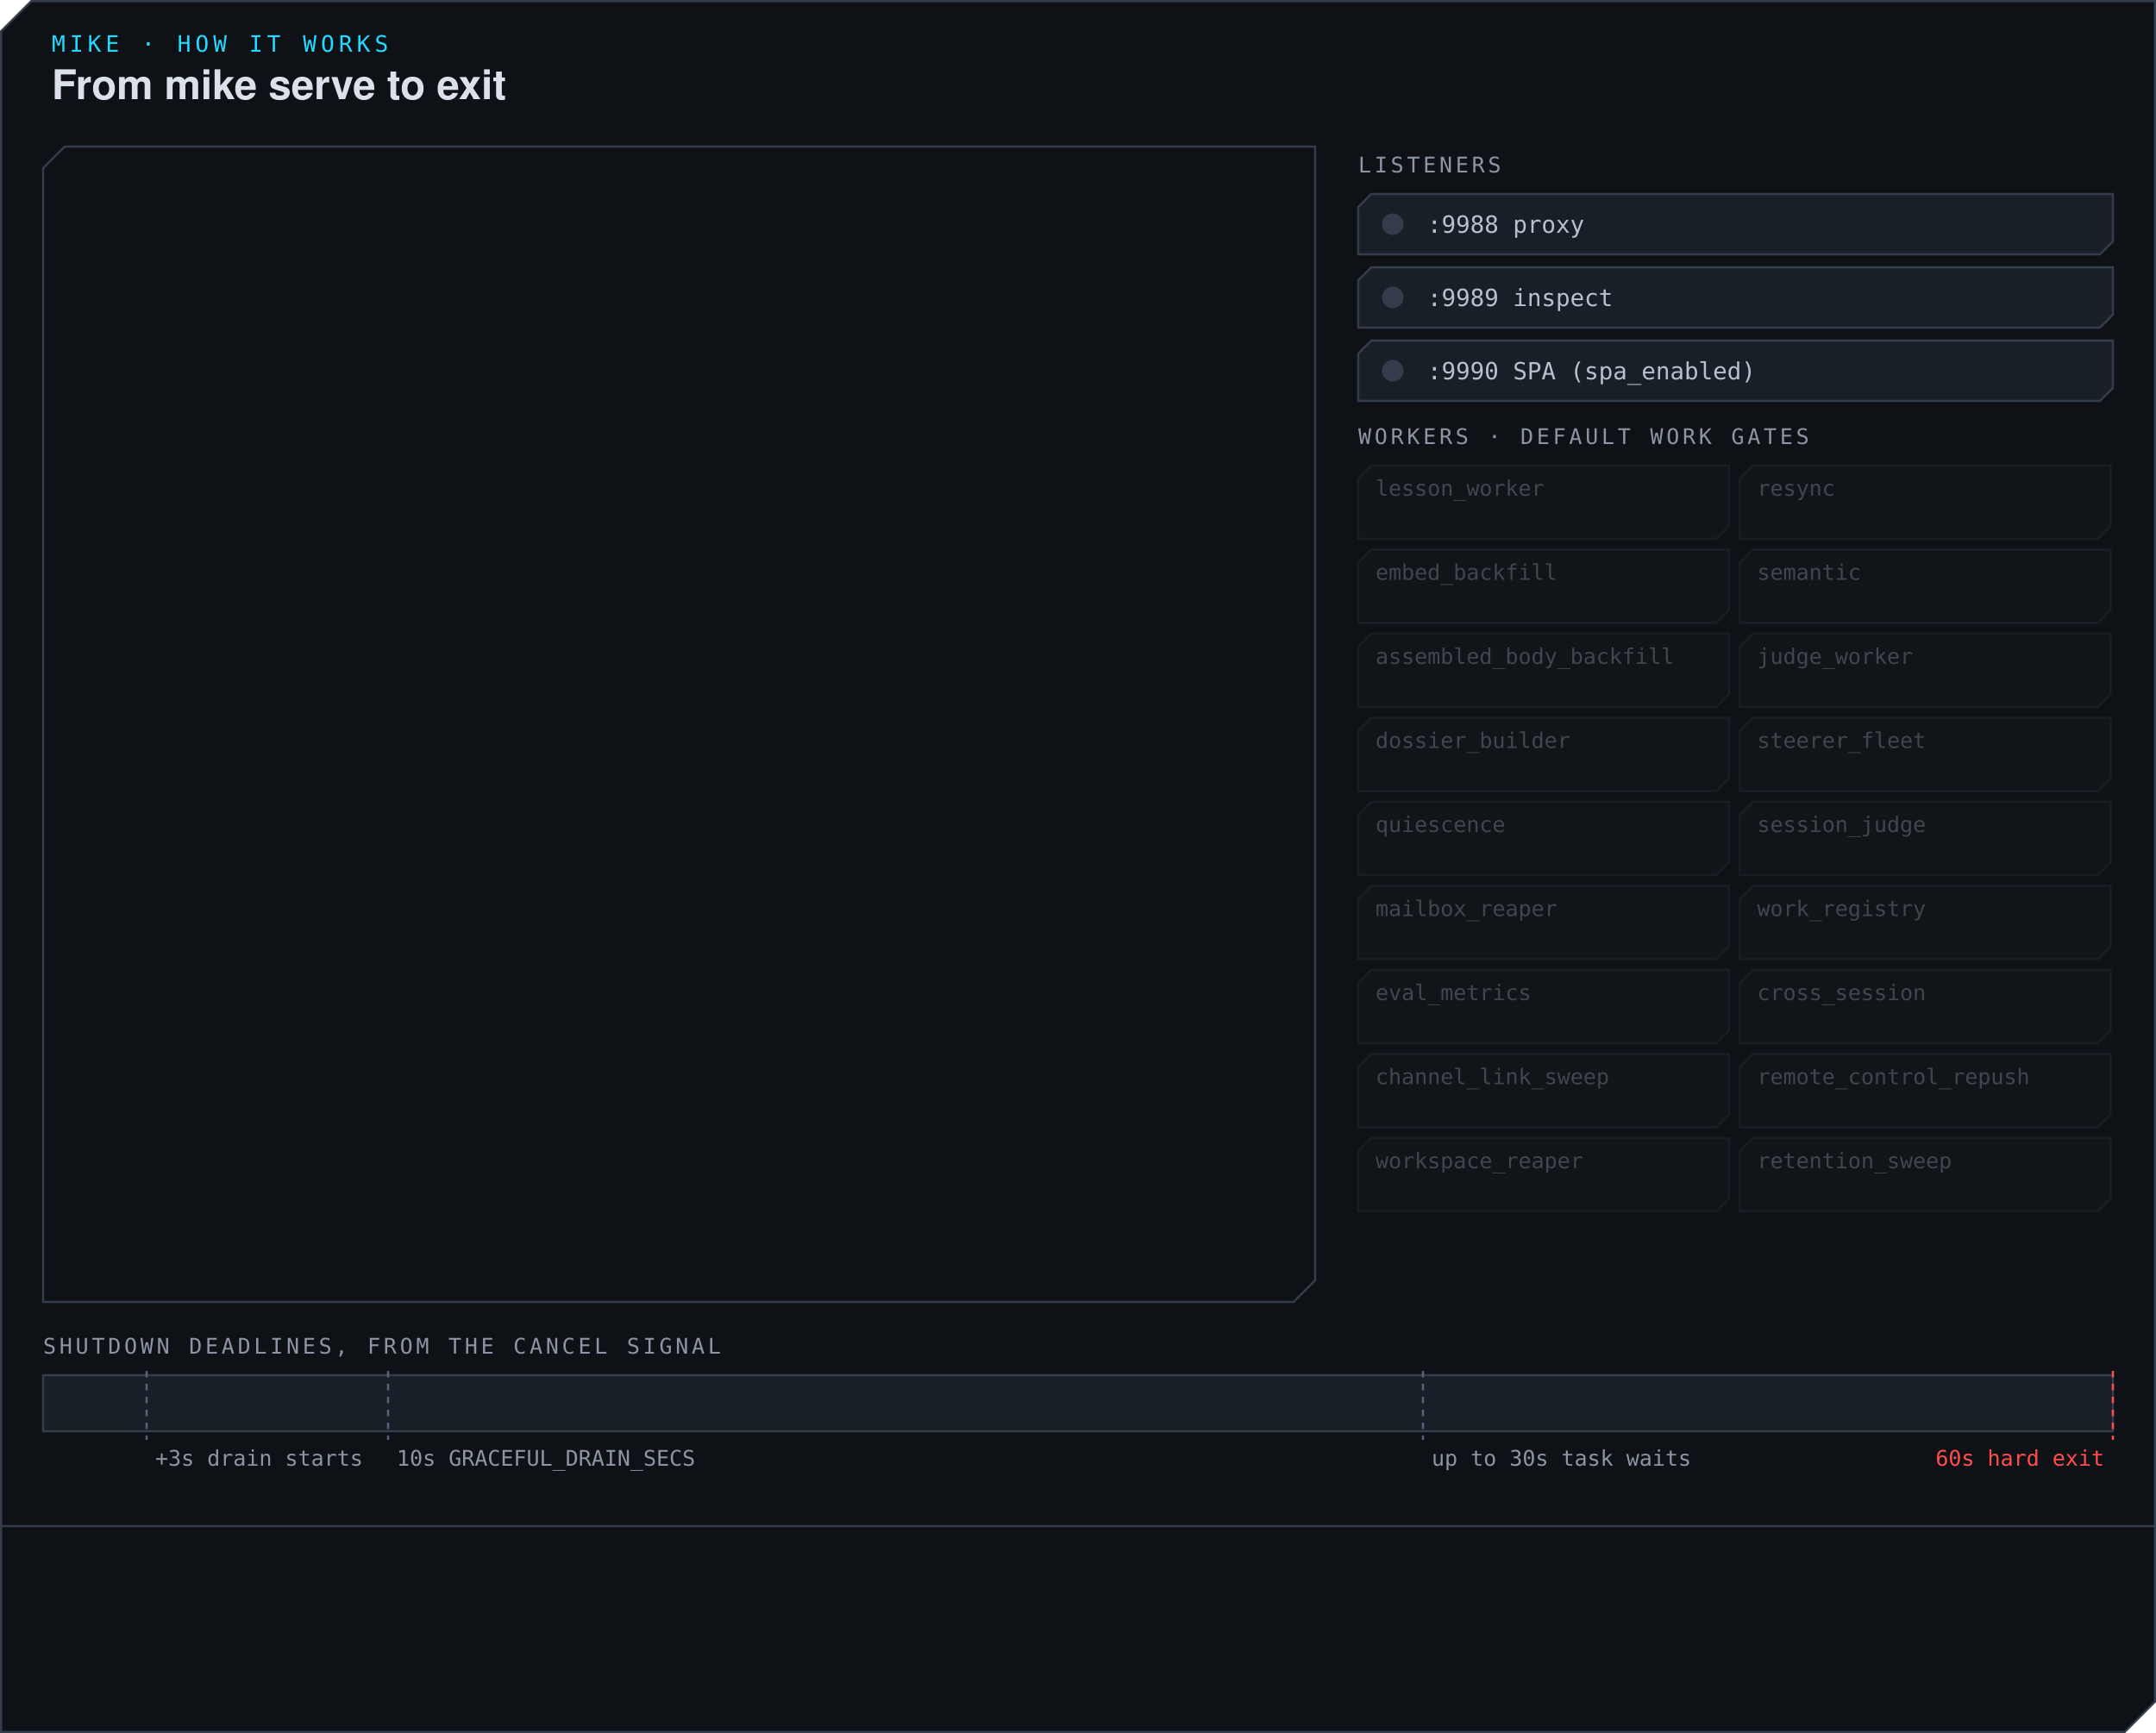
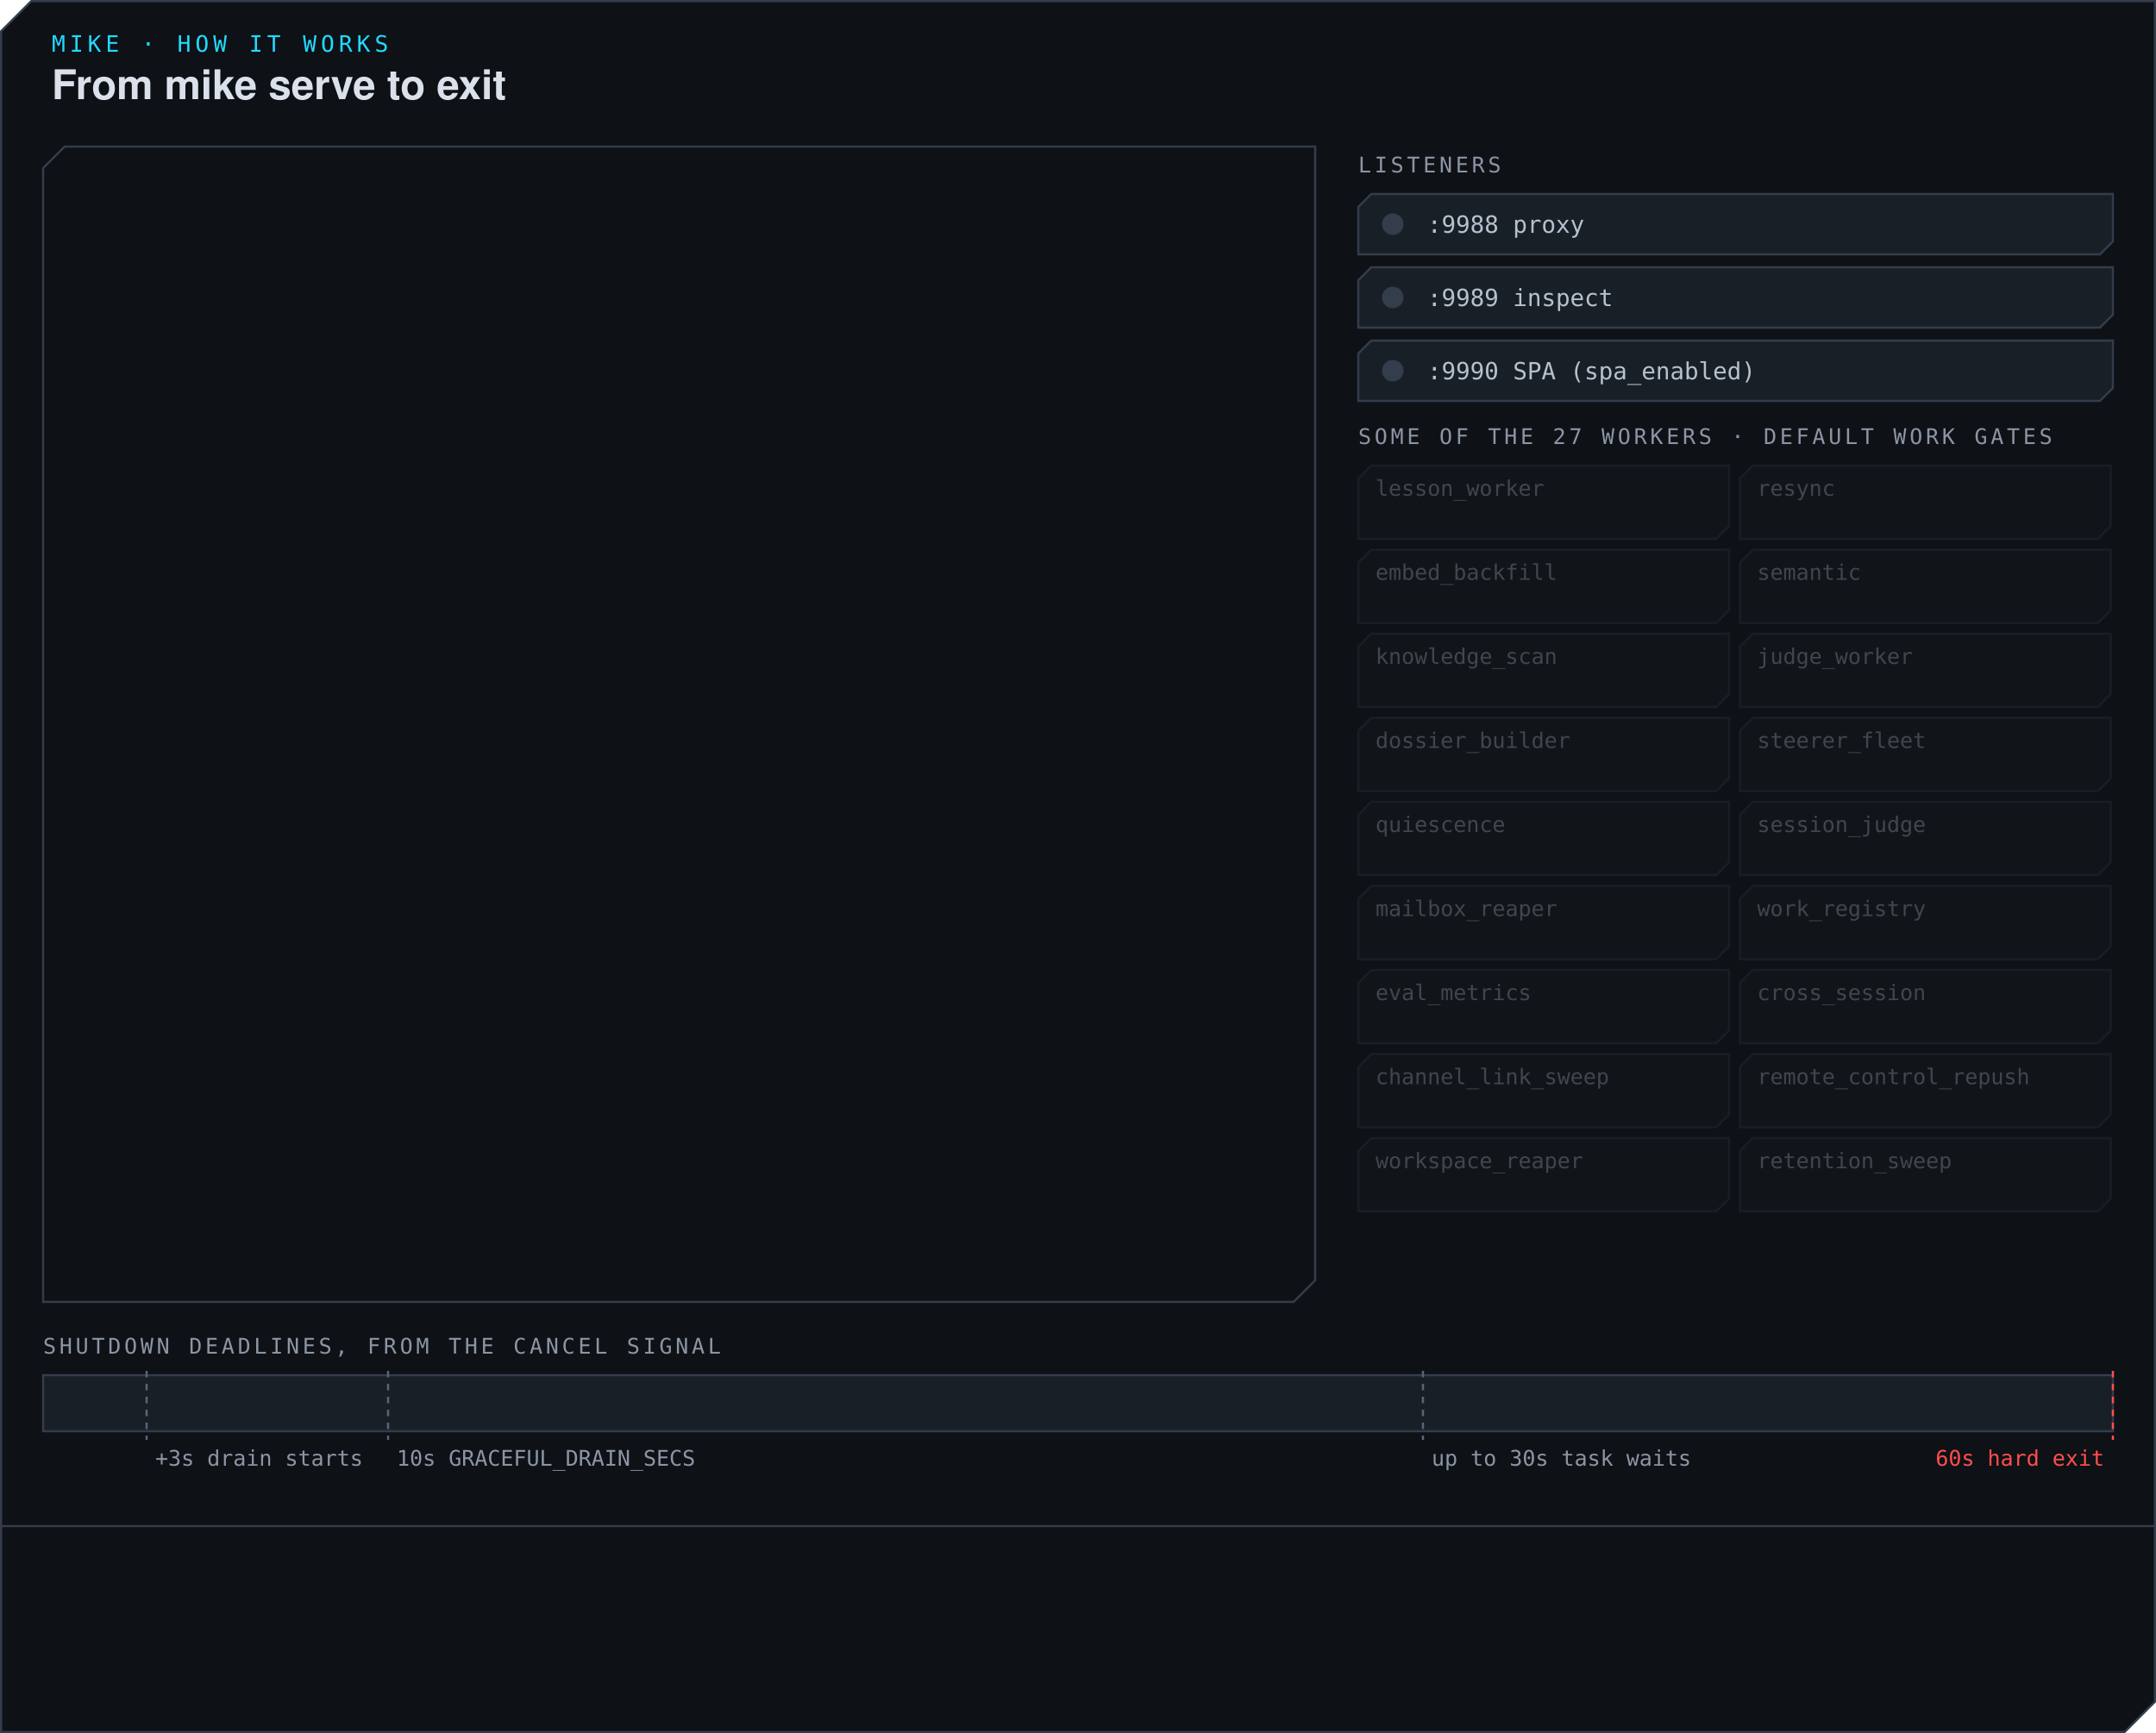
<svg xmlns="http://www.w3.org/2000/svg" viewBox="0 0 1000 804" width="1000" height="804" role="img" aria-labelledby="t d">
  <style>
text { font-family: 'JetBrains Mono', ui-monospace, SFMono-Regular, Menlo, Consolas, monospace; }
.nl { font-size: 13px; font-weight: 600; }
.ns { font-size: 10.5px; }
.pl { font-size: 11px; font-weight: 600; paint-order: stroke; stroke: #0e1116; stroke-width: 4px; stroke-linejoin: round; }
.wl { font-size: 10.5px; fill: #b6c1cf; paint-order: stroke; stroke: #0e1116; stroke-width: 4px; }
.eb { font-size: 10.5px; letter-spacing: 2px; fill: #22d9ff; }
.hd { font-family: 'Syne', 'Avenir Next', 'Segoe UI', Helvetica, Arial, sans-serif; font-size: 19px; font-weight: 700; fill: #dae1ea; }
.cn { font-size: 11px; fill: #22d9ff; }
.ct { font-size: 13.5px; font-weight: 700; fill: #dae1ea; }
.cx { font-size: 12px; fill: #b6c1cf; }
.sm { font-size: 11px; fill: #b6c1cf; }
.xs { font-size: 10px; fill: #8b95a4; }
.wire { fill: none; stroke: #57657a; stroke-width: 1.4; stroke-dasharray: 3 5; opacity: 0.6; }
.live { fill: none; stroke-width: 2; stroke-dasharray: 7 6; animation: march 0.5s linear infinite; }
.live.rev { animation-direction: reverse; }
.lit { fill: none; stroke-width: 1.5; }
.glow { filter: drop-shadow(0 0 6px currentColor); }
@keyframes march { to { stroke-dashoffset: -13; } }
</style>
  <path d="M14.5,0.5 H999.5 V789.5 L985.5,803.5 H0.5 V14.5 Z" fill="#0e1116" stroke="#333d4b" />
  <text x="24" y="24" class="eb">MIKE · HOW IT WORKS</text>
  <text x="24" y="46" class="hd">From mike serve to exit</text>
  <g transform="translate(0,58)">
    <path d="M30,10 H610 V536 L600,546 H20 V20 Z" fill="#0e1116" stroke="#333d4b" />
    <g opacity="0">
      <animate attributeName="opacity" dur="32.4s" repeatCount="indefinite" values="0;0;1;1;0;0" keyTimes="0;0.023;0.026;0.986;0.989;1" />
      <text x="34" y="32" class="xs" style="fill:#57657a">›</text>
-       <text x="48" y="32" class="xs" style="fill:#5fe0a0">load_dotenv_preserving_db_url()<tspan dx="8" style="fill:#8b95a4">first statement in main(), ahead of clap</tspan>
+       <text x="48" y="32" class="xs" style="fill:#5fe0a0">main()<tspan dx="8" style="fill:#8b95a4">--version · --build-info · fleet hooks · umask 0o077</tspan>
      </text>
    </g>
    <g opacity="0">
      <animate attributeName="opacity" dur="32.4s" repeatCount="indefinite" values="0;0;1;1;0;0" keyTimes="0;0.073;0.075;0.986;0.989;1" />
      <text x="34" y="47" class="xs" style="fill:#57657a">›</text>
      <text x="48" y="47" class="xs" style="fill:#5fe0a0">Cli::parse()<tspan dx="8" style="fill:#8b95a4">→ serve</tspan>
      </text>
    </g>
    <g opacity="0">
      <animate attributeName="opacity" dur="32.4s" repeatCount="indefinite" values="0;0;1;1;0;0" keyTimes="0;0.082;0.085;0.986;0.989;1" />
      <text x="34" y="62" class="xs" style="fill:#57657a">›</text>
      <text x="48" y="62" class="xs" style="fill:#8b95a4">bare mike: TTY → TUI · no TTY → serve</text>
    </g>
    <g opacity="0">
      <animate attributeName="opacity" dur="32.4s" repeatCount="indefinite" values="0;0;1;1;0;0" keyTimes="0;0.092;0.095;0.986;0.989;1" />
      <text x="34" y="77" class="xs" style="fill:#57657a">›</text>
      <text x="48" y="77" class="xs" style="fill:#8b95a4">spawn · claude · print-config → short-circuit</text>
    </g>
    <g opacity="0">
      <animate attributeName="opacity" dur="32.4s" repeatCount="indefinite" values="0;0;1;1;0;0" keyTimes="0;0.14;0.143;0.986;0.989;1" />
      <text x="34" y="92" class="xs" style="fill:#57657a">›</text>
-       <text x="48" y="92" class="xs" style="fill:#5fe0a0">config::load<tspan dx="8" style="fill:#8b95a4">defaults &lt; MIKE_* env &lt; CLI flags</tspan>
+       <text x="48" y="92" class="xs" style="fill:#5fe0a0">config::load<tspan dx="8" style="fill:#8b95a4">defaults &lt; config file &lt; MIKE_* env &lt; CLI</tspan>
      </text>
    </g>
    <g opacity="0">
      <animate attributeName="opacity" dur="32.4s" repeatCount="indefinite" values="0;0;1;1;0;0" keyTimes="0;0.15;0.153;0.986;0.989;1" />
      <text x="34" y="107" class="xs" style="fill:#57657a">›</text>
      <text x="48" y="107" class="xs" style="fill:#5fe0a0">init_tracing_and_log_startup<tspan dx="8" style="fill:#8b95a4">json | pretty · OTel · daily file</tspan>
      </text>
    </g>
    <g opacity="0">
      <animate attributeName="opacity" dur="32.4s" repeatCount="indefinite" values="0;0;1;1;0;0" keyTimes="0;0.202;0.205;0.986;0.989;1" />
      <text x="34" y="122" class="xs" style="fill:#57657a">›</text>
      <text x="48" y="122" class="xs" style="fill:#5fe0a0">AppState::new<tspan dx="8" style="fill:#8b95a4">pg pool · store · channels · CancellationToken</tspan>
      </text>
    </g>
    <g opacity="0">
      <animate attributeName="opacity" dur="32.4s" repeatCount="indefinite" values="0;0;1;1;0;0" keyTimes="0;0.252;0.254;0.986;0.989;1" />
      <text x="34" y="137" class="xs" style="fill:#57657a">›</text>
      <text x="48" y="137" class="xs" style="fill:#5fe0a0">run_crash_recovery<tspan dx="8" style="fill:#8b95a4">close stale Pending rows</tspan>
      </text>
    </g>
    <g opacity="0">
      <animate attributeName="opacity" dur="32.4s" repeatCount="indefinite" values="0;0;1;1;0;0" keyTimes="0;0.261;0.264;0.986;0.989;1" />
      <text x="34" y="152" class="xs" style="fill:#57657a">›</text>
      <text x="48" y="152" class="xs" style="fill:#5fe0a0">record_build_identity<tspan dx="8" style="fill:#8b95a4">build + code defaults</tspan>
      </text>
    </g>
    <g opacity="0">
      <animate attributeName="opacity" dur="32.4s" repeatCount="indefinite" values="0;0;1;1;0;0" keyTimes="0;0.271;0.274;0.986;0.989;1" />
      <text x="34" y="167" class="xs" style="fill:#57657a">›</text>
      <text x="48" y="167" class="xs" style="fill:#5fe0a0">spawn_bundle_retry<tspan dx="8" style="fill:#8b95a4">when publisher is present</tspan>
      </text>
    </g>
    <g opacity="0">
      <animate attributeName="opacity" dur="32.4s" repeatCount="indefinite" values="0;0;1;1;0;0" keyTimes="0;0.281;0.284;0.986;0.989;1" />
      <text x="34" y="182" class="xs" style="fill:#57657a">›</text>
      <text x="48" y="182" class="xs" style="fill:#5fe0a0">run_startup_session_sweep<tspan dx="8" style="fill:#ffc933">skipped: sweep_at_startup = false</tspan>
      </text>
    </g>
    <g opacity="0">
      <animate attributeName="opacity" dur="32.4s" repeatCount="indefinite" values="0;0;1;1;0;0" keyTimes="0;0.291;0.294;0.986;0.989;1" />
      <text x="34" y="197" class="xs" style="fill:#57657a">›</text>
      <text x="48" y="197" class="xs" style="fill:#5fe0a0">run_mailbox_reload<tspan dx="8" style="fill:#8b95a4">mailbox → reminder queue</tspan>
      </text>
    </g>
    <g opacity="0">
      <animate attributeName="opacity" dur="32.4s" repeatCount="indefinite" values="0;0;1;1;0;0" keyTimes="0;0.301;0.303;0.986;0.989;1" />
      <text x="34" y="212" class="xs" style="fill:#57657a">›</text>
      <text x="48" y="212" class="xs" style="fill:#5fe0a0">run_composable_session_warmup<tspan dx="8" style="fill:#8b95a4">warm composable_session_index</tspan>
      </text>
    </g>
    <g opacity="0">
      <animate attributeName="opacity" dur="32.4s" repeatCount="indefinite" values="0;0;1;1;0;0" keyTimes="0;0.311;0.313;0.986;0.989;1" />
      <text x="34" y="227" class="xs" style="fill:#57657a">›</text>
      <text x="48" y="227" class="xs" style="fill:#5fe0a0">emit_startup_banner<tspan dx="8" style="fill:#8b95a4">byte budgets · pool dims</tspan>
      </text>
    </g>
    <g opacity="0">
      <animate attributeName="opacity" dur="32.4s" repeatCount="indefinite" values="0;0;1;1;0;0" keyTimes="0;0.356;0.359;0.986;0.989;1" />
      <text x="34" y="242" class="xs" style="fill:#57657a">›</text>
      <text x="48" y="242" class="xs" style="fill:#5fe0a0">db_listener::spawn_listener<tspan dx="8" style="fill:#8b95a4">LISTEN proxy.row_changed</tspan>
      </text>
    </g>
    <g opacity="0">
      <animate attributeName="opacity" dur="32.4s" repeatCount="indefinite" values="0;0;1;1;0;0" keyTimes="0;0.406;0.408;0.986;0.989;1" />
      <text x="34" y="257" class="xs" style="fill:#57657a">›</text>
-       <text x="48" y="257" class="xs" style="fill:#5fe0a0">spawn_background_workers<tspan dx="8" style="fill:#8b95a4">18 calls; spawn-time or work gates</tspan>
+       <text x="48" y="257" class="xs" style="fill:#5fe0a0">spawn_background_workers<tspan dx="8" style="fill:#8b95a4">27 calls; spawn-time or work gates</tspan>
      </text>
    </g>
    <g opacity="0">
      <animate attributeName="opacity" dur="32.4s" repeatCount="indefinite" values="0;0;1;1;0;0" keyTimes="0;0.517;0.519;0.986;0.989;1" />
      <text x="34" y="272" class="xs" style="fill:#57657a">›</text>
      <text x="48" y="272" class="xs" style="fill:#5fe0a0">spawn_observability_tasks<tspan dx="8" style="fill:#8b95a4">pruner · gauges · 5s ticker · RSS cap</tspan>
      </text>
    </g>
    <g opacity="0">
      <animate attributeName="opacity" dur="32.4s" repeatCount="indefinite" values="0;0;1;1;0;0" keyTimes="0;0.573;0.575;0.986;0.989;1" />
      <text x="34" y="287" class="xs" style="fill:#57657a">›</text>
      <text x="48" y="287" class="xs" style="fill:#5fe0a0">listeners::bind_and_log<tspan dx="8" style="fill:#8b95a4">:9988 · :9989 · :9990</tspan>
      </text>
    </g>
    <g opacity="0">
      <animate attributeName="opacity" dur="32.4s" repeatCount="indefinite" values="0;0;1;1;0;0" keyTimes="0;0.653;0.655;0.986;0.989;1" />
      <text x="34" y="302" class="xs" style="fill:#57657a">›</text>
      <text x="48" y="302" class="xs" style="fill:#5fe0a0">install_signal_handler<tspan dx="8" style="fill:#8b95a4">SIGINT · SIGTERM · SIGHUP</tspan>
      </text>
    </g>
    <g opacity="0">
      <animate attributeName="opacity" dur="32.4s" repeatCount="indefinite" values="0;0;1;1;0;0" keyTimes="0;0.663;0.665;0.986;0.989;1" />
      <text x="34" y="317" class="xs" style="fill:#57657a">›</text>
      <text x="48" y="317" class="xs" style="fill:#5fe0a0">spawn_hard_deadline_backstop<tspan dx="8" style="fill:#8b95a4">SHUTDOWN_HARD_DEADLINE_SECS = 60</tspan>
      </text>
    </g>
    <g opacity="0">
      <animate attributeName="opacity" dur="32.4s" repeatCount="indefinite" values="0;0;1;1;0;0" keyTimes="0;0.715;0.717;0.986;0.989;1" />
      <text x="34" y="332" class="xs" style="fill:#57657a">›</text>
      <text x="48" y="332" class="xs" style="fill:#5fe0a0">serving<tspan dx="8" style="fill:#8b95a4">axum::serve × 2 + SPA future, try_join!</tspan>
      </text>
    </g>
    <g opacity="0">
      <animate attributeName="opacity" dur="32.4s" repeatCount="indefinite" values="0;0;1;1;0;0" keyTimes="0;0.776;0.779;0.986;0.989;1" />
      <text x="34" y="347" class="xs" style="fill:#57657a">›</text>
      <text x="48" y="347" class="xs" style="fill:#ff4d4d">SIGTERM<tspan dx="8" style="fill:#8b95a4">→ cancel token</tspan>
      </text>
    </g>
    <g opacity="0">
      <animate attributeName="opacity" dur="32.4s" repeatCount="indefinite" values="0;0;1;1;0;0" keyTimes="0;0.786;0.789;0.986;0.989;1" />
      <text x="34" y="362" class="xs" style="fill:#57657a">›</text>
      <text x="48" y="362" class="xs" style="fill:#5fe0a0">race_serve_against_drain_deadline<tspan dx="8" style="fill:#8b95a4">+3s shutdown starts · 10s drain deadline</tspan>
      </text>
    </g>
    <g opacity="0">
      <animate attributeName="opacity" dur="32.4s" repeatCount="indefinite" values="0;0;1;1;0;0" keyTimes="0;0.796;0.798;0.986;0.989;1" />
      <text x="34" y="377" class="xs" style="fill:#57657a">›</text>
      <text x="48" y="377" class="xs" style="fill:#5fe0a0">wait_for_observability_tasks<tspan dx="8" style="fill:#8b95a4">≤ 30s each</tspan>
      </text>
    </g>
    <g opacity="0">
      <animate attributeName="opacity" dur="32.4s" repeatCount="indefinite" values="0;0;1;1;0;0" keyTimes="0;0.9;0.902;0.986;0.989;1" />
      <text x="34" y="392" class="xs" style="fill:#57657a">›</text>
      <text x="48" y="392" class="xs" style="fill:#5fe0a0">flush_otel<tspan dx="8" style="fill:#8b95a4">no-op unless otel_endpoint was set</tspan>
      </text>
    </g>
    <g opacity="0">
      <animate attributeName="opacity" dur="32.4s" repeatCount="indefinite" values="0;0;1;1;0;0" keyTimes="0;0.91;0.912;0.986;0.989;1" />
      <text x="34" y="407" class="xs" style="fill:#57657a">›</text>
      <text x="48" y="407" class="xs" style="fill:#5fe0a0">exit 0<tspan dx="8" style="fill:#8b95a4">hard backstop aborted</tspan>
      </text>
    </g>
    <text x="630" y="22" class="xs" style="letter-spacing:1.5px">LISTENERS</text>
    <path d="M636,32 H980 V54 L974,60 H630 V38 Z" fill="#191f26" stroke="#333d4b" />
    <circle cx="646" cy="46" r="5" fill="#333d4b" />
    <circle cx="646" cy="46" r="5" fill="#2ee56b" class="glow" style="color:#2ee56b" opacity="0">
      <animate attributeName="opacity" dur="32.4s" repeatCount="indefinite" values="0;0;1;1;0;0" keyTimes="0;0.577;0.581;0.821;0.825;1" />
    </circle>
    <circle cx="646" cy="46" r="5" fill="#ff4d4d" opacity="0">
      <animate attributeName="opacity" dur="32.4s" repeatCount="indefinite" values="0;0;1;1;0;0" keyTimes="0;0.824;0.828;0.986;0.99;1" />
    </circle>
    <text x="662" y="50" class="sm">:9988 proxy</text>
    <path d="M636,66 H980 V88 L974,94 H630 V72 Z" fill="#191f26" stroke="#333d4b" />
    <circle cx="646" cy="80" r="5" fill="#333d4b" />
    <circle cx="646" cy="80" r="5" fill="#2ee56b" class="glow" style="color:#2ee56b" opacity="0">
      <animate attributeName="opacity" dur="32.4s" repeatCount="indefinite" values="0;0;1;1;0;0" keyTimes="0;0.588;0.592;0.821;0.825;1" />
    </circle>
    <circle cx="646" cy="80" r="5" fill="#ff4d4d" opacity="0">
      <animate attributeName="opacity" dur="32.4s" repeatCount="indefinite" values="0;0;1;1;0;0" keyTimes="0;0.824;0.828;0.986;0.99;1" />
    </circle>
    <text x="662" y="84" class="sm">:9989 inspect</text>
    <path d="M636,100 H980 V122 L974,128 H630 V106 Z" fill="#191f26" stroke="#333d4b" />
    <circle cx="646" cy="114" r="5" fill="#333d4b" />
    <circle cx="646" cy="114" r="5" fill="#2ee56b" class="glow" style="color:#2ee56b" opacity="0">
      <animate attributeName="opacity" dur="32.4s" repeatCount="indefinite" values="0;0;1;1;0;0" keyTimes="0;0.599;0.603;0.821;0.825;1" />
    </circle>
    <circle cx="646" cy="114" r="5" fill="#ff4d4d" opacity="0">
      <animate attributeName="opacity" dur="32.4s" repeatCount="indefinite" values="0;0;1;1;0;0" keyTimes="0;0.824;0.828;0.986;0.99;1" />
    </circle>
    <text x="662" y="118" class="sm">:9990 SPA (spa_enabled)</text>
-     <text x="630" y="148" class="xs" style="letter-spacing:1.5px">WORKERS · DEFAULT WORK GATES</text>
+     <text x="630" y="148" class="xs" style="letter-spacing:1.5px">SOME OF THE 27 WORKERS · DEFAULT WORK GATES</text>
    <g opacity="0.3">
      <path d="M636,158 H802 V186 L796,192 H630 V164 Z" fill="#191f26" stroke="#333d4b" />
      <text x="638" y="172" class="xs" style="fill:#b6c1cf">lesson_worker</text>
    </g>
    <g opacity="0">
      <animate attributeName="opacity" dur="32.4s" repeatCount="indefinite" values="0;0;1;1;0;0" keyTimes="0;0.41;0.415;0.904;0.909;1" />
      <path d="M636,158 H802 V186 L796,192 H630 V164 Z" fill="#191f26" stroke="#2b7a52" />
      <text x="638" y="172" class="xs" style="fill:#dae1ea">lesson_worker</text>
      <text x="638" y="185" class="xs" style="fill:#2ee56b;letter-spacing:1px">ON / GATED</text>
    </g>
    <g opacity="0.3">
      <path d="M813,158 H979 V186 L973,192 H807 V164 Z" fill="#191f26" stroke="#333d4b" />
      <text x="815" y="172" class="xs" style="fill:#b6c1cf">resync</text>
    </g>
    <g opacity="0">
      <animate attributeName="opacity" dur="32.4s" repeatCount="indefinite" values="0;0;1;1;0;0" keyTimes="0;0.417;0.421;0.904;0.909;1" />
      <path d="M813,158 H979 V186 L973,192 H807 V164 Z" fill="#191f26" stroke="#2b7a52" />
      <text x="815" y="172" class="xs" style="fill:#dae1ea">resync</text>
      <text x="815" y="185" class="xs" style="fill:#2ee56b;letter-spacing:1px">ON / GATED</text>
    </g>
    <g opacity="0.3">
      <path d="M636,197 H802 V225 L796,231 H630 V203 Z" fill="#191f26" stroke="#333d4b" />
      <text x="638" y="211" class="xs" style="fill:#b6c1cf">embed_backfill</text>
    </g>
    <g opacity="0">
      <animate attributeName="opacity" dur="32.4s" repeatCount="indefinite" values="0;0;1;1;0;0" keyTimes="0;0.423;0.427;0.904;0.909;1" />
      <path d="M636,197 H802 V225 L796,231 H630 V203 Z" fill="#191f26" stroke="#2b7a52" />
      <text x="638" y="211" class="xs" style="fill:#dae1ea">embed_backfill</text>
      <text x="638" y="224" class="xs" style="fill:#2ee56b;letter-spacing:1px">ON / GATED</text>
    </g>
    <g opacity="0.3">
      <path d="M813,197 H979 V225 L973,231 H807 V203 Z" fill="#191f26" stroke="#333d4b" />
      <text x="815" y="211" class="xs" style="fill:#b6c1cf">semantic</text>
    </g>
    <g opacity="0">
      <animate attributeName="opacity" dur="32.4s" repeatCount="indefinite" values="0;0;1;1;0;0" keyTimes="0;0.429;0.433;0.904;0.909;1" />
      <path d="M813,197 H979 V225 L973,231 H807 V203 Z" fill="#191f26" stroke="#2b7a52" />
      <text x="815" y="211" class="xs" style="fill:#dae1ea">semantic</text>
      <text x="815" y="224" class="xs" style="fill:#2ee56b;letter-spacing:1px">ON / GATED</text>
    </g>
    <g opacity="0.3">
      <path d="M636,236 H802 V264 L796,270 H630 V242 Z" fill="#191f26" stroke="#333d4b" />
-       <text x="638" y="250" class="xs" style="fill:#b6c1cf">assembled_body_backfill</text>
+       <text x="638" y="250" class="xs" style="fill:#b6c1cf">knowledge_scan</text>
    </g>
    <g opacity="0">
      <animate attributeName="opacity" dur="32.4s" repeatCount="indefinite" values="0;0;1;1;0;0" keyTimes="0;0.435;0.44;0.904;0.909;1" />
      <path d="M636,236 H802 V264 L796,270 H630 V242 Z" fill="#191f26" stroke="#2b7a52" />
-       <text x="638" y="250" class="xs" style="fill:#dae1ea">assembled_body_backfill</text>
+       <text x="638" y="250" class="xs" style="fill:#dae1ea">knowledge_scan</text>
      <text x="638" y="263" class="xs" style="fill:#2ee56b;letter-spacing:1px">ON / GATED</text>
    </g>
    <g opacity="0.3">
      <path d="M813,236 H979 V264 L973,270 H807 V242 Z" fill="#191f26" stroke="#333d4b" />
      <text x="815" y="250" class="xs" style="fill:#b6c1cf">judge_worker</text>
    </g>
    <g opacity="0">
      <animate attributeName="opacity" dur="32.4s" repeatCount="indefinite" values="0;0;1;1;0;0" keyTimes="0;0.441;0.446;0.904;0.909;1" />
      <path d="M813,236 H979 V264 L973,270 H807 V242 Z" fill="#191f26" stroke="#333d4b" />
      <text x="815" y="250" class="xs" style="fill:#dae1ea">judge_worker</text>
      <text x="815" y="263" class="xs" style="fill:#8b95a4;letter-spacing:1px">OFF</text>
      <text x="971" y="263" text-anchor="end" class="xs" style="fill:#ffc933">OpenRouter</text>
    </g>
    <g opacity="0.3">
      <path d="M636,275 H802 V303 L796,309 H630 V281 Z" fill="#191f26" stroke="#333d4b" />
      <text x="638" y="289" class="xs" style="fill:#b6c1cf">dossier_builder</text>
    </g>
    <g opacity="0">
      <animate attributeName="opacity" dur="32.4s" repeatCount="indefinite" values="0;0;1;1;0;0" keyTimes="0;0.448;0.452;0.904;0.909;1" />
      <path d="M636,275 H802 V303 L796,309 H630 V281 Z" fill="#191f26" stroke="#333d4b" />
      <text x="638" y="289" class="xs" style="fill:#dae1ea">dossier_builder</text>
      <text x="638" y="302" class="xs" style="fill:#8b95a4;letter-spacing:1px">OFF</text>
    </g>
    <g opacity="0.3">
      <path d="M813,275 H979 V303 L973,309 H807 V281 Z" fill="#191f26" stroke="#333d4b" />
      <text x="815" y="289" class="xs" style="fill:#b6c1cf">steerer_fleet</text>
    </g>
    <g opacity="0">
      <animate attributeName="opacity" dur="32.4s" repeatCount="indefinite" values="0;0;1;1;0;0" keyTimes="0;0.454;0.458;0.904;0.909;1" />
      <path d="M813,275 H979 V303 L973,309 H807 V281 Z" fill="#191f26" stroke="#333d4b" />
      <text x="815" y="289" class="xs" style="fill:#dae1ea">steerer_fleet</text>
      <text x="815" y="302" class="xs" style="fill:#8b95a4;letter-spacing:1px">OFF</text>
      <text x="971" y="302" text-anchor="end" class="xs" style="fill:#ffc933">OpenRouter</text>
    </g>
    <g opacity="0.3">
      <path d="M636,314 H802 V342 L796,348 H630 V320 Z" fill="#191f26" stroke="#333d4b" />
      <text x="638" y="328" class="xs" style="fill:#b6c1cf">quiescence</text>
    </g>
    <g opacity="0">
      <animate attributeName="opacity" dur="32.4s" repeatCount="indefinite" values="0;0;1;1;0;0" keyTimes="0;0.46;0.464;0.904;0.909;1" />
      <path d="M636,314 H802 V342 L796,348 H630 V320 Z" fill="#191f26" stroke="#333d4b" />
      <text x="638" y="328" class="xs" style="fill:#dae1ea">quiescence</text>
      <text x="638" y="341" class="xs" style="fill:#8b95a4;letter-spacing:1px">OFF</text>
      <text x="794" y="341" text-anchor="end" class="xs" style="fill:#ffc933">OpenRouter</text>
    </g>
    <g opacity="0.3">
      <path d="M813,314 H979 V342 L973,348 H807 V320 Z" fill="#191f26" stroke="#333d4b" />
      <text x="815" y="328" class="xs" style="fill:#b6c1cf">session_judge</text>
    </g>
    <g opacity="0">
      <animate attributeName="opacity" dur="32.4s" repeatCount="indefinite" values="0;0;1;1;0;0" keyTimes="0;0.466;0.47;0.904;0.909;1" />
      <path d="M813,314 H979 V342 L973,348 H807 V320 Z" fill="#191f26" stroke="#333d4b" />
      <text x="815" y="328" class="xs" style="fill:#dae1ea">session_judge</text>
      <text x="815" y="341" class="xs" style="fill:#8b95a4;letter-spacing:1px">OFF</text>
      <text x="971" y="341" text-anchor="end" class="xs" style="fill:#ffc933">OpenRouter</text>
    </g>
    <g opacity="0.3">
      <path d="M636,353 H802 V381 L796,387 H630 V359 Z" fill="#191f26" stroke="#333d4b" />
      <text x="638" y="367" class="xs" style="fill:#b6c1cf">mailbox_reaper</text>
    </g>
    <g opacity="0">
      <animate attributeName="opacity" dur="32.4s" repeatCount="indefinite" values="0;0;1;1;0;0" keyTimes="0;0.472;0.477;0.904;0.909;1" />
      <path d="M636,353 H802 V381 L796,387 H630 V359 Z" fill="#191f26" stroke="#2b7a52" />
      <text x="638" y="367" class="xs" style="fill:#dae1ea">mailbox_reaper</text>
      <text x="638" y="380" class="xs" style="fill:#2ee56b;letter-spacing:1px">ON / GATED</text>
    </g>
    <g opacity="0.3">
      <path d="M813,353 H979 V381 L973,387 H807 V359 Z" fill="#191f26" stroke="#333d4b" />
      <text x="815" y="367" class="xs" style="fill:#b6c1cf">work_registry</text>
    </g>
    <g opacity="0">
      <animate attributeName="opacity" dur="32.4s" repeatCount="indefinite" values="0;0;1;1;0;0" keyTimes="0;0.478;0.483;0.904;0.909;1" />
      <path d="M813,353 H979 V381 L973,387 H807 V359 Z" fill="#191f26" stroke="#2b7a52" />
      <text x="815" y="367" class="xs" style="fill:#dae1ea">work_registry</text>
      <text x="815" y="380" class="xs" style="fill:#2ee56b;letter-spacing:1px">ON / GATED</text>
    </g>
    <g opacity="0.3">
      <path d="M636,392 H802 V420 L796,426 H630 V398 Z" fill="#191f26" stroke="#333d4b" />
      <text x="638" y="406" class="xs" style="fill:#b6c1cf">eval_metrics</text>
    </g>
    <g opacity="0">
      <animate attributeName="opacity" dur="32.4s" repeatCount="indefinite" values="0;0;1;1;0;0" keyTimes="0;0.485;0.489;0.904;0.909;1" />
      <path d="M636,392 H802 V420 L796,426 H630 V398 Z" fill="#191f26" stroke="#2b7a52" />
      <text x="638" y="406" class="xs" style="fill:#dae1ea">eval_metrics</text>
      <text x="638" y="419" class="xs" style="fill:#2ee56b;letter-spacing:1px">ON / GATED</text>
    </g>
    <g opacity="0.3">
      <path d="M813,392 H979 V420 L973,426 H807 V398 Z" fill="#191f26" stroke="#333d4b" />
      <text x="815" y="406" class="xs" style="fill:#b6c1cf">cross_session</text>
    </g>
    <g opacity="0">
      <animate attributeName="opacity" dur="32.4s" repeatCount="indefinite" values="0;0;1;1;0;0" keyTimes="0;0.491;0.495;0.904;0.909;1" />
      <path d="M813,392 H979 V420 L973,426 H807 V398 Z" fill="#191f26" stroke="#2b7a52" />
      <text x="815" y="406" class="xs" style="fill:#dae1ea">cross_session</text>
      <text x="815" y="419" class="xs" style="fill:#2ee56b;letter-spacing:1px">ON / GATED</text>
    </g>
    <g opacity="0.3">
      <path d="M636,431 H802 V459 L796,465 H630 V437 Z" fill="#191f26" stroke="#333d4b" />
      <text x="638" y="445" class="xs" style="fill:#b6c1cf">channel_link_sweep</text>
    </g>
    <g opacity="0">
      <animate attributeName="opacity" dur="32.4s" repeatCount="indefinite" values="0;0;1;1;0;0" keyTimes="0;0.497;0.501;0.904;0.909;1" />
      <path d="M636,431 H802 V459 L796,465 H630 V437 Z" fill="#191f26" stroke="#2b7a52" />
      <text x="638" y="445" class="xs" style="fill:#dae1ea">channel_link_sweep</text>
      <text x="638" y="458" class="xs" style="fill:#2ee56b;letter-spacing:1px">ON / GATED</text>
    </g>
    <g opacity="0.3">
      <path d="M813,431 H979 V459 L973,465 H807 V437 Z" fill="#191f26" stroke="#333d4b" />
      <text x="815" y="445" class="xs" style="fill:#b6c1cf">remote_control_repush</text>
    </g>
    <g opacity="0">
      <animate attributeName="opacity" dur="32.4s" repeatCount="indefinite" values="0;0;1;1;0;0" keyTimes="0;0.503;0.507;0.904;0.909;1" />
      <path d="M813,431 H979 V459 L973,465 H807 V437 Z" fill="#191f26" stroke="#2b7a52" />
      <text x="815" y="445" class="xs" style="fill:#dae1ea">remote_control_repush</text>
      <text x="815" y="458" class="xs" style="fill:#2ee56b;letter-spacing:1px">ON / GATED</text>
    </g>
    <g opacity="0.3">
      <path d="M636,470 H802 V498 L796,504 H630 V476 Z" fill="#191f26" stroke="#333d4b" />
      <text x="638" y="484" class="xs" style="fill:#b6c1cf">workspace_reaper</text>
    </g>
    <g opacity="0">
      <animate attributeName="opacity" dur="32.4s" repeatCount="indefinite" values="0;0;1;1;0;0" keyTimes="0;0.509;0.514;0.904;0.909;1" />
      <path d="M636,470 H802 V498 L796,504 H630 V476 Z" fill="#191f26" stroke="#2b7a52" />
      <text x="638" y="484" class="xs" style="fill:#dae1ea">workspace_reaper</text>
      <text x="638" y="497" class="xs" style="fill:#2ee56b;letter-spacing:1px">ON / GATED</text>
    </g>
    <g opacity="0.3">
      <path d="M813,470 H979 V498 L973,504 H807 V476 Z" fill="#191f26" stroke="#333d4b" />
      <text x="815" y="484" class="xs" style="fill:#b6c1cf">retention_sweep</text>
    </g>
    <g opacity="0">
      <animate attributeName="opacity" dur="32.4s" repeatCount="indefinite" values="0;0;1;1;0;0" keyTimes="0;0.515;0.52;0.904;0.909;1" />
      <path d="M813,470 H979 V498 L973,504 H807 V476 Z" fill="#191f26" stroke="#2b7a52" />
      <text x="815" y="484" class="xs" style="fill:#dae1ea">retention_sweep</text>
      <text x="815" y="497" class="xs" style="fill:#2ee56b;letter-spacing:1px">ON / GATED</text>
    </g>
    <text x="20" y="570" class="xs" style="letter-spacing:1.5px">SHUTDOWN DEADLINES, FROM THE CANCEL SIGNAL</text>
    <rect x="20" y="580" width="960" height="26" fill="#191f26" stroke="#333d4b" />
    <rect x="20" y="580" width="0" height="26" fill="#ffc933" opacity="0.35">
      <animate attributeName="width" dur="32.4s" repeatCount="indefinite" values="0;0;67.2;67.2;0" keyTimes="0;0.784;0.858;0.986;1" />
    </rect>
    <line x1="68" y1="578" x2="68" y2="610" stroke="#57657a" stroke-dasharray="3 3" />
    <text x="72" y="622" text-anchor="start" class="xs" style="fill:#8b95a4">+3s drain starts</text>
    <line x1="180" y1="578" x2="180" y2="610" stroke="#57657a" stroke-dasharray="3 3" />
    <text x="184" y="622" text-anchor="start" class="xs" style="fill:#8b95a4">10s GRACEFUL_DRAIN_SECS</text>
    <line x1="660" y1="578" x2="660" y2="610" stroke="#57657a" stroke-dasharray="3 3" />
    <text x="664" y="622" text-anchor="start" class="xs" style="fill:#8b95a4">up to 30s task waits</text>
    <line x1="980" y1="578" x2="980" y2="610" stroke="#ff4d4d" stroke-dasharray="3 3" />
    <text x="976" y="622" text-anchor="end" class="xs" style="fill:#ff4d4d">60s hard exit</text>
    <g opacity="0">
      <animate attributeName="opacity" dur="32.4s" repeatCount="indefinite" values="0;0;1;1;0;0" keyTimes="0;0.861;0.865;0.986;0.99;1" />
      <line x1="87.2" y1="576" x2="87.2" y2="610" stroke="#2ee56b" stroke-width="2" />
      <text x="91.2" y="574" class="xs" style="fill:#2ee56b">returned</text>
    </g>
  </g>
  <line x1="0" y1="708" x2="1000" y2="708" stroke="#333d4b" />
  <g opacity="0">
    <animate attributeName="opacity" dur="32.4s" repeatCount="indefinite" values="0;0;1;1;0;0" keyTimes="0;0.019;0.023;0.066;0.071;1" />
    <text x="24" y="735" class="cn">01 / 13</text>
-     <text x="110" y="735" class="ct">.env before anything</text>
-     <text x="110" y="757" class="cx">main() loads .env before Cli::parse(), keeping an already-set database URL.</text>
+     <text x="110" y="735" class="ct">Fast paths before clap</text>
+     <text x="110" y="757" class="cx">main() answers the version, build-info and fleet hook invocations before Cli::parse(); it reads no .env.</text>
  </g>
  <g opacity="0">
    <animate attributeName="opacity" dur="32.4s" repeatCount="indefinite" values="0;0;1;1;0;0" keyTimes="0;0.068;0.072;0.134;0.139;1" />
    <text x="24" y="735" class="cn">02 / 13</text>
    <text x="110" y="735" class="ct">Dispatch the subcommand</text>
    <text x="110" y="757" class="cx">A bare mike opens the TUI on a TTY and serves headless otherwise. mike serve always serves.</text>
  </g>
  <g opacity="0">
    <animate attributeName="opacity" dur="32.4s" repeatCount="indefinite" values="0;0;1;1;0;0" keyTimes="0;0.136;0.14;0.196;0.2;1" />
    <text x="24" y="735" class="cn">03 / 13</text>
    <text x="110" y="735" class="ct">Config and tracing</text>
    <text x="110" y="757" class="cx">Boot config is a figment chain. The runtime source of truth for toggles is /settings.</text>
  </g>
  <g opacity="0">
    <animate attributeName="opacity" dur="32.4s" repeatCount="indefinite" values="0;0;1;1;0;0" keyTimes="0;0.198;0.202;0.245;0.25;1" />
    <text x="24" y="735" class="cn">04 / 13</text>
    <text x="110" y="735" class="ct">AppState::new</text>
    <text x="110" y="757" class="cx">Initializes persistence when configured and builds the in-memory store, channels, task tracker and shutdown token.</text>
  </g>
  <g opacity="0">
    <animate attributeName="opacity" dur="32.4s" repeatCount="indefinite" values="0;0;1;1;0;0" keyTimes="0;0.247;0.251;0.35;0.355;1" />
    <text x="24" y="735" class="cn">05 / 13</text>
    <text x="110" y="735" class="ct">Startup sequence, before any port binds</text>
    <text x="110" y="757" class="cx">Loopback warnings, crash recovery, build identity, bundle retry, session sweep, mailbox reload and warmup.</text>
    <text x="110" y="774" class="cx">Recovery is attempted before listeners bind; a recovery failure is logged and boot continues.</text>
  </g>
  <g opacity="0">
    <animate attributeName="opacity" dur="32.4s" repeatCount="indefinite" values="0;0;1;1;0;0" keyTimes="0;0.352;0.356;0.4;0.404;1" />
    <text x="24" y="735" class="cn">06 / 13</text>
    <text x="110" y="735" class="ct">LISTEN for row changes</text>
    <text x="110" y="757" class="cx">This task later turns every capture write into a live /api/ws event.</text>
  </g>
  <g opacity="0">
    <animate attributeName="opacity" dur="32.4s" repeatCount="indefinite" values="0;0;1;1;0;0" keyTimes="0;0.401;0.406;0.511;0.515;1" />
    <text x="24" y="735" class="cn">07 / 13</text>
-     <text x="110" y="735" class="ct">Eighteen worker entry points</text>
+     <text x="110" y="735" class="ct">Background worker entry points</text>
    <text x="110" y="757" class="cx">Some gates prevent spawning; others disable work inside a running task. Defaults assume dependencies.</text>
    <text x="110" y="774" class="cx">OpenRouter paths are opt-in; embedding and database destinations are configured separately.</text>
  </g>
  <g opacity="0">
    <animate attributeName="opacity" dur="32.4s" repeatCount="indefinite" values="0;0;1;1;0;0" keyTimes="0;0.512;0.517;0.566;0.571;1" />
    <text x="24" y="735" class="cn">08 / 13</text>
    <text x="110" y="735" class="ct">Observability tasks</text>
    <text x="110" y="757" class="cx">The cap manager sheds load in priority order past the RSS high-watermark; with rss_ceiling_bytes = 0 it only observes.</text>
  </g>
  <g opacity="0">
    <animate attributeName="opacity" dur="32.4s" repeatCount="indefinite" values="0;0;1;1;0;0" keyTimes="0;0.568;0.572;0.647;0.651;1" />
    <text x="24" y="735" class="cn">09 / 13</text>
    <text x="110" y="735" class="ct">Bind the listeners</text>
    <text x="110" y="757" class="cx">:9988 and :9989 always bind; :9990 only when spa_enabled (start-proxy.sh hands it to vite dev instead).</text>
  </g>
  <g opacity="0">
    <animate attributeName="opacity" dur="32.4s" repeatCount="indefinite" values="0;0;1;1;0;0" keyTimes="0;0.648;0.652;0.708;0.713;1" />
    <text x="24" y="735" class="cn">10 / 13</text>
    <text x="110" y="735" class="ct">Signal handler and hard backstop</text>
    <text x="110" y="757" class="cx">SIGHUP counts too: a closed controlling terminal shuts mike down cleanly.</text>
  </g>
  <g opacity="0">
    <animate attributeName="opacity" dur="32.4s" repeatCount="indefinite" values="0;0;1;1;0;0" keyTimes="0;0.71;0.714;0.77;0.774;1" />
    <text x="24" y="735" class="cn">11 / 13</text>
    <text x="110" y="735" class="ct">Serving</text>
    <text x="110" y="757" class="cx">The proxy and inspect binds each run a real axum::serve; the SPA slot is a no-op future when disabled.</text>
  </g>
  <g opacity="0">
    <animate attributeName="opacity" dur="32.4s" repeatCount="indefinite" values="0;0;1;1;0;0" keyTimes="0;0.772;0.776;0.894;0.898;1" />
    <text x="24" y="735" class="cn">12 / 13</text>
    <text x="110" y="735" class="ct">SIGTERM: the drain race</text>
    <text x="110" y="757" class="cx">Axum begins graceful shutdown 3s after cancellation; the serving join has a 10s deadline from cancellation.</text>
    <text x="110" y="774" class="cx">Task waits are capped at 30s each; the process has a 60s hard backstop. Timing here is illustrative.</text>
  </g>
  <g opacity="0">
    <animate attributeName="opacity" dur="32.4s" repeatCount="indefinite" values="0;0;1;1;0;0" keyTimes="0;0.895;0.899;0.974;0.978;1" />
    <text x="24" y="735" class="cn">13 / 13</text>
    <text x="110" y="735" class="ct">Exit</text>
    <text x="110" y="757" class="cx">OTel is flushed last. The next boot starts with crash recovery, in case this exit was not clean.</text>
  </g>
  <rect x="0" y="798" width="0" height="3" fill="#22d9ff" opacity="0.7">
    <animate attributeName="width" dur="32.4s" repeatCount="indefinite" values="0;1000" keyTimes="0;1" />
  </rect>
</svg>
